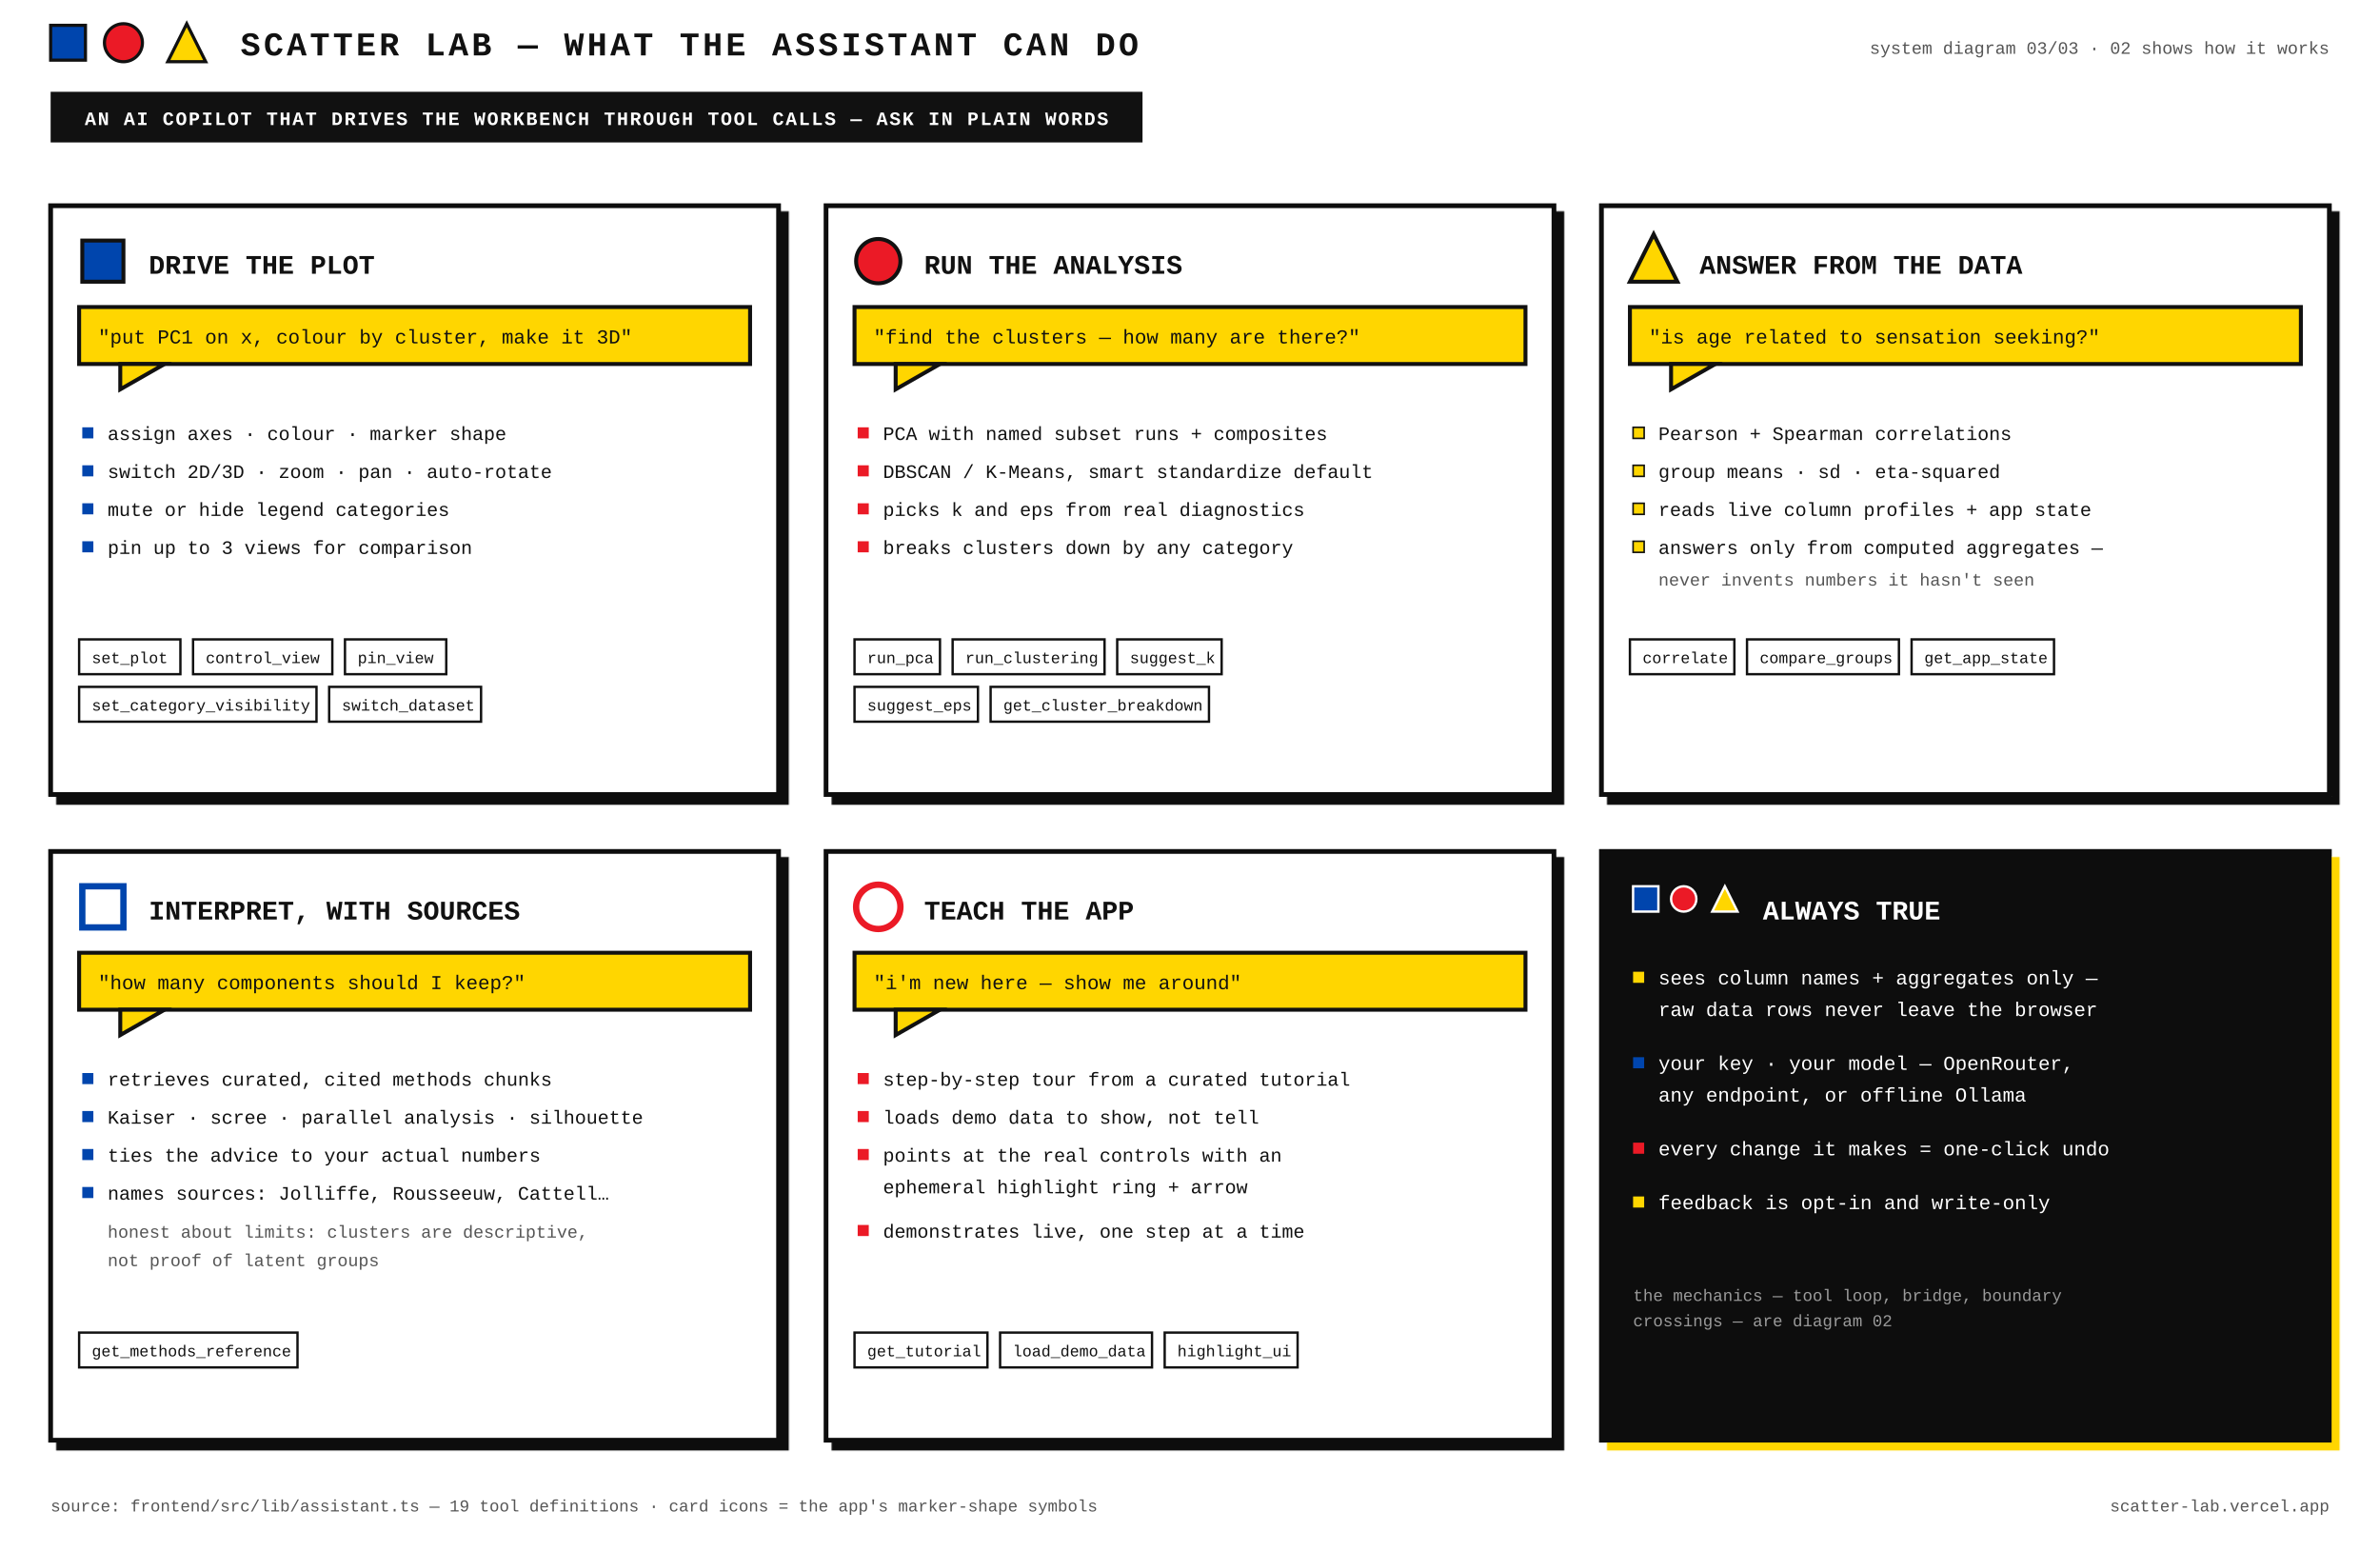
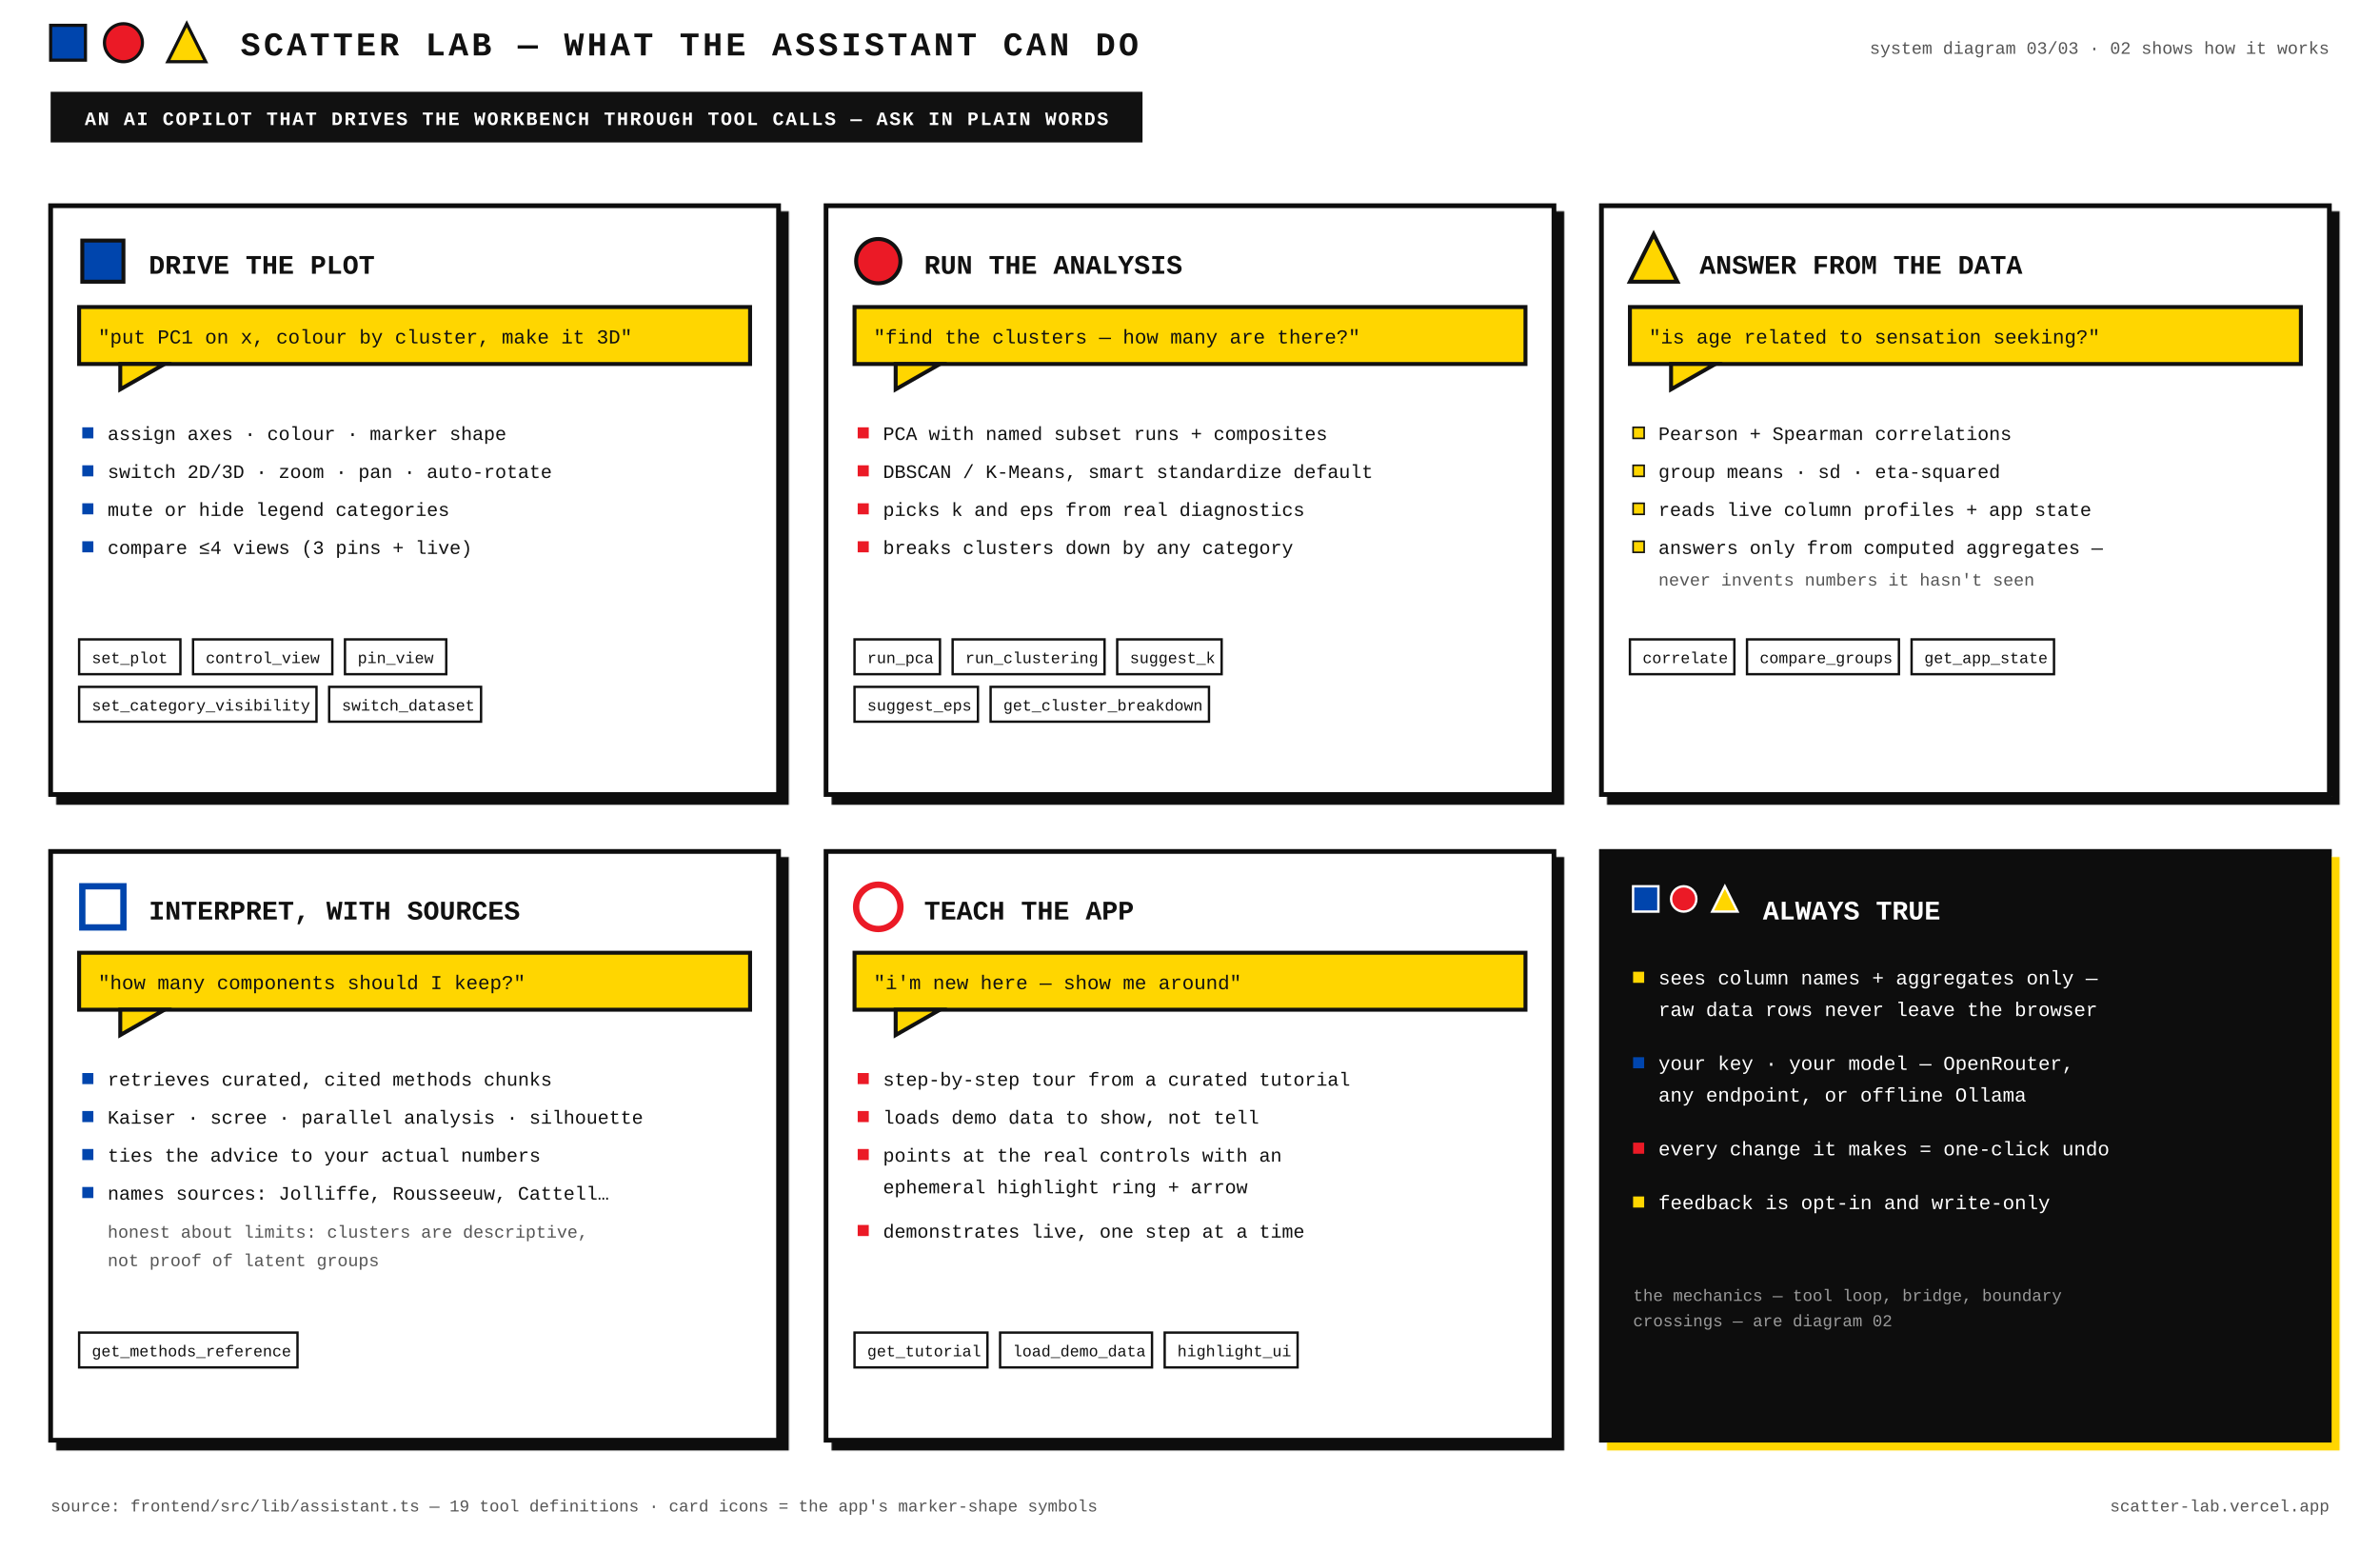
<svg xmlns="http://www.w3.org/2000/svg" viewBox="0 0 1504 980" font-family="'Courier Prime','Courier New',monospace">
  <defs>
    <filter id="hs3" x="-5%" y="-5%" width="115%" height="115%">
      <feDropShadow dx="5" dy="5" stdDeviation="0" flood-color="#111111" flood-opacity="1" />
    </filter>
    <filter id="hsy" x="-5%" y="-5%" width="115%" height="115%">
      <feDropShadow dx="5" dy="5" stdDeviation="0" flood-color="#FFD600" flood-opacity="1" />
    </filter>
  </defs>
  <style>
    text { fill:#111111; }
    .wt  { fill:#ffffff; }
    .gy  { fill:#9a9a9a; }
    .ct  { font-size:17px; font-weight:700; }
    .say { font-size:12.5px; }
    .li  { font-size:12px; }
    .tc  { font-size:10px; }
    .n11 { font-size:11px; fill:#555555; }
    .n10 { font-size:10.5px; fill:#555555; }
    .card{ fill:#ffffff; stroke:#111111; stroke-width:3; }
    .chip{ fill:#FFD600; stroke:#111111; stroke-width:2.5; }
    .tool{ fill:#ffffff; stroke:#111111; stroke-width:1.5; }
  </style>
  <rect x="0" y="0" width="1504" height="980" fill="#ffffff" />
  <rect x="32" y="16" width="22" height="22" fill="#0045AD" stroke="#111111" stroke-width="2" />
  <circle cx="78" cy="27" r="12" fill="#EB1A26" stroke="#111111" stroke-width="2" />
  <path d="M106,39 L118,15 L130,39 Z" fill="#FFD600" stroke="#111111" stroke-width="2" />
  <text x="152" y="35" font-size="21" font-weight="700" letter-spacing="2">SCATTER LAB — WHAT THE ASSISTANT CAN DO</text>
  <text x="1472" y="34" text-anchor="end" class="n11">system diagram 03/03 · 02 shows how it works</text>
  <rect x="32" y="58" width="690" height="32" fill="#111111" />
  <text x="377" y="79" text-anchor="middle" class="wt" font-size="12" font-weight="700" letter-spacing="1">AN AI COPILOT THAT DRIVES THE WORKBENCH THROUGH TOOL CALLS — ASK IN PLAIN WORDS</text>
  <g>
    <rect x="32" y="130" width="460" height="372" class="card" filter="url(#hs3)" />
    <rect x="52" y="152" width="26" height="26" fill="#0045AD" stroke="#111111" stroke-width="2.5" />
    <text x="94" y="173" class="ct">DRIVE THE PLOT</text>
    <rect x="50" y="194" width="424" height="36" class="chip" />
    <text x="62" y="217" class="say">"put PC1 on x, colour by cluster, make it 3D"</text>
    <path d="M76,230 L104,230 L76,246 Z" fill="#FFD600" stroke="#111111" stroke-width="2.5" />
    <rect x="52" y="270" width="7" height="7" fill="#0045AD" />
    <text x="68" y="278" class="li">assign axes · colour · marker shape</text>
    <rect x="52" y="294" width="7" height="7" fill="#0045AD" />
    <text x="68" y="302" class="li">switch 2D/3D · zoom · pan · auto-rotate</text>
    <rect x="52" y="318" width="7" height="7" fill="#0045AD" />
    <text x="68" y="326" class="li">mute or hide legend categories</text>
    <rect x="52" y="342" width="7" height="7" fill="#0045AD" />
-     <text x="68" y="350" class="li">pin up to 3 views for comparison</text>
+     <text x="68" y="350" class="li">compare ≤4 views (3 pins + live)</text>
    <rect x="50" y="404" width="64" height="22" class="tool" />
    <text x="58" y="419" class="tc">set_plot</text>
    <rect x="122" y="404" width="88" height="22" class="tool" />
    <text x="130" y="419" class="tc">control_view</text>
    <rect x="218" y="404" width="64" height="22" class="tool" />
    <text x="226" y="419" class="tc">pin_view</text>
    <rect x="50" y="434" width="150" height="22" class="tool" />
    <text x="58" y="449" class="tc">set_category_visibility</text>
    <rect x="208" y="434" width="96" height="22" class="tool" />
    <text x="216" y="449" class="tc">switch_dataset</text>
  </g>
  <g>
    <rect x="522" y="130" width="460" height="372" class="card" filter="url(#hs3)" />
    <circle cx="555" cy="165" r="14" fill="#EB1A26" stroke="#111111" stroke-width="2.5" />
    <text x="584" y="173" class="ct">RUN THE ANALYSIS</text>
    <rect x="540" y="194" width="424" height="36" class="chip" />
    <text x="552" y="217" class="say">"find the clusters — how many are there?"</text>
    <path d="M566,230 L594,230 L566,246 Z" fill="#FFD600" stroke="#111111" stroke-width="2.5" />
    <rect x="542" y="270" width="7" height="7" fill="#EB1A26" />
    <text x="558" y="278" class="li">PCA with named subset runs + composites</text>
    <rect x="542" y="294" width="7" height="7" fill="#EB1A26" />
    <text x="558" y="302" class="li">DBSCAN / K-Means, smart standardize default</text>
    <rect x="542" y="318" width="7" height="7" fill="#EB1A26" />
    <text x="558" y="326" class="li">picks k and eps from real diagnostics</text>
    <rect x="542" y="342" width="7" height="7" fill="#EB1A26" />
    <text x="558" y="350" class="li">breaks clusters down by any category</text>
    <rect x="540" y="404" width="54" height="22" class="tool" />
    <text x="548" y="419" class="tc">run_pca</text>
    <rect x="602" y="404" width="96" height="22" class="tool" />
    <text x="610" y="419" class="tc">run_clustering</text>
    <rect x="706" y="404" width="66" height="22" class="tool" />
    <text x="714" y="419" class="tc">suggest_k</text>
    <rect x="540" y="434" width="78" height="22" class="tool" />
    <text x="548" y="449" class="tc">suggest_eps</text>
    <rect x="626" y="434" width="138" height="22" class="tool" />
    <text x="634" y="449" class="tc">get_cluster_breakdown</text>
  </g>
  <g>
    <rect x="1012" y="130" width="460" height="372" class="card" filter="url(#hs3)" />
    <path d="M1030,178 L1045,148 L1060,178 Z" fill="#FFD600" stroke="#111111" stroke-width="2.5" />
    <text x="1074" y="173" class="ct">ANSWER FROM THE DATA</text>
    <rect x="1030" y="194" width="424" height="36" class="chip" />
    <text x="1042" y="217" class="say">"is age related to sensation seeking?"</text>
    <path d="M1056,230 L1084,230 L1056,246 Z" fill="#FFD600" stroke="#111111" stroke-width="2.5" />
    <rect x="1032" y="270" width="7" height="7" fill="#FFD600" stroke="#111111" stroke-width="1" />
    <text x="1048" y="278" class="li">Pearson + Spearman correlations</text>
    <rect x="1032" y="294" width="7" height="7" fill="#FFD600" stroke="#111111" stroke-width="1" />
    <text x="1048" y="302" class="li">group means · sd · eta-squared</text>
    <rect x="1032" y="318" width="7" height="7" fill="#FFD600" stroke="#111111" stroke-width="1" />
    <text x="1048" y="326" class="li">reads live column profiles + app state</text>
    <rect x="1032" y="342" width="7" height="7" fill="#FFD600" stroke="#111111" stroke-width="1" />
    <text x="1048" y="350" class="li">answers only from computed aggregates —</text>
    <text x="1048" y="370" class="n11">never invents numbers it hasn't seen</text>
    <rect x="1030" y="404" width="66" height="22" class="tool" />
    <text x="1038" y="419" class="tc">correlate</text>
    <rect x="1104" y="404" width="96" height="22" class="tool" />
    <text x="1112" y="419" class="tc">compare_groups</text>
    <rect x="1208" y="404" width="90" height="22" class="tool" />
    <text x="1216" y="419" class="tc">get_app_state</text>
  </g>
  <g>
    <rect x="32" y="538" width="460" height="372" class="card" filter="url(#hs3)" />
    <rect x="52" y="560" width="26" height="26" fill="#ffffff" stroke="#0045AD" stroke-width="4" />
    <text x="94" y="581" class="ct">INTERPRET, WITH SOURCES</text>
    <rect x="50" y="602" width="424" height="36" class="chip" />
    <text x="62" y="625" class="say">"how many components should I keep?"</text>
    <path d="M76,638 L104,638 L76,654 Z" fill="#FFD600" stroke="#111111" stroke-width="2.5" />
    <rect x="52" y="678" width="7" height="7" fill="#0045AD" />
    <text x="68" y="686" class="li">retrieves curated, cited methods chunks</text>
    <rect x="52" y="702" width="7" height="7" fill="#0045AD" />
    <text x="68" y="710" class="li">Kaiser · scree · parallel analysis · silhouette</text>
    <rect x="52" y="726" width="7" height="7" fill="#0045AD" />
    <text x="68" y="734" class="li">ties the advice to your actual numbers</text>
    <rect x="52" y="750" width="7" height="7" fill="#0045AD" />
    <text x="68" y="758" class="li">names sources: Jolliffe, Rousseeuw, Cattell…</text>
    <text x="68" y="782" class="n11">honest about limits: clusters are descriptive,</text>
    <text x="68" y="800" class="n11">not proof of latent groups</text>
    <rect x="50" y="842" width="138" height="22" class="tool" />
    <text x="58" y="857" class="tc">get_methods_reference</text>
  </g>
  <g>
    <rect x="522" y="538" width="460" height="372" class="card" filter="url(#hs3)" />
    <circle cx="555" cy="573" r="14" fill="#ffffff" stroke="#EB1A26" stroke-width="4" />
    <text x="584" y="581" class="ct">TEACH THE APP</text>
    <rect x="540" y="602" width="424" height="36" class="chip" />
    <text x="552" y="625" class="say">"i'm new here — show me around"</text>
    <path d="M566,638 L594,638 L566,654 Z" fill="#FFD600" stroke="#111111" stroke-width="2.5" />
    <rect x="542" y="678" width="7" height="7" fill="#EB1A26" />
    <text x="558" y="686" class="li">step-by-step tour from a curated tutorial</text>
    <rect x="542" y="702" width="7" height="7" fill="#EB1A26" />
    <text x="558" y="710" class="li">loads demo data to show, not tell</text>
    <rect x="542" y="726" width="7" height="7" fill="#EB1A26" />
    <text x="558" y="734" class="li">points at the real controls with an</text>
    <text x="558" y="754" class="li">ephemeral highlight ring + arrow</text>
    <rect x="542" y="774" width="7" height="7" fill="#EB1A26" />
    <text x="558" y="782" class="li">demonstrates live, one step at a time</text>
    <rect x="540" y="842" width="84" height="22" class="tool" />
    <text x="548" y="857" class="tc">get_tutorial</text>
    <rect x="632" y="842" width="96" height="22" class="tool" />
    <text x="640" y="857" class="tc">load_demo_data</text>
    <rect x="736" y="842" width="84" height="22" class="tool" />
    <text x="744" y="857" class="tc">highlight_ui</text>
  </g>
  <g>
    <rect x="1012" y="538" width="460" height="372" fill="#111111" stroke="#111111" stroke-width="3" filter="url(#hsy)" />
    <rect x="1032" y="560" width="16" height="16" fill="#0045AD" stroke="#ffffff" stroke-width="1.5" />
    <circle cx="1064" cy="568" r="8" fill="#EB1A26" stroke="#ffffff" stroke-width="1.5" />
    <path d="M1082,576 L1090,560 L1098,576 Z" fill="#FFD600" stroke="#ffffff" stroke-width="1.5" />
    <text x="1114" y="581" class="ct wt">ALWAYS TRUE</text>
    <rect x="1032" y="614" width="7" height="7" fill="#FFD600" />
    <text x="1048" y="622" class="say wt">sees column names + aggregates only —</text>
    <text x="1048" y="642" class="say wt">raw data rows never leave the browser</text>
    <rect x="1032" y="668" width="7" height="7" fill="#0045AD" />
    <text x="1048" y="676" class="say wt">your key · your model — OpenRouter,</text>
    <text x="1048" y="696" class="say wt">any endpoint, or offline Ollama</text>
    <rect x="1032" y="722" width="7" height="7" fill="#EB1A26" />
    <text x="1048" y="730" class="say wt">every change it makes = one-click undo</text>
    <rect x="1032" y="756" width="7" height="7" fill="#FFD600" />
    <text x="1048" y="764" class="say wt">feedback is opt-in and write-only</text>
    <text x="1032" y="822" font-size="10.5" class="gy">the mechanics — tool loop, bridge, boundary</text>
    <text x="1032" y="838" font-size="10.5" class="gy">crossings — are diagram 02</text>
  </g>
  <text x="32" y="955" class="n10">source: frontend/src/lib/assistant.ts — 19 tool definitions · card icons = the app's marker-shape symbols</text>
  <text x="1472" y="955" text-anchor="end" class="n10">scatter-lab.vercel.app</text>
</svg>
